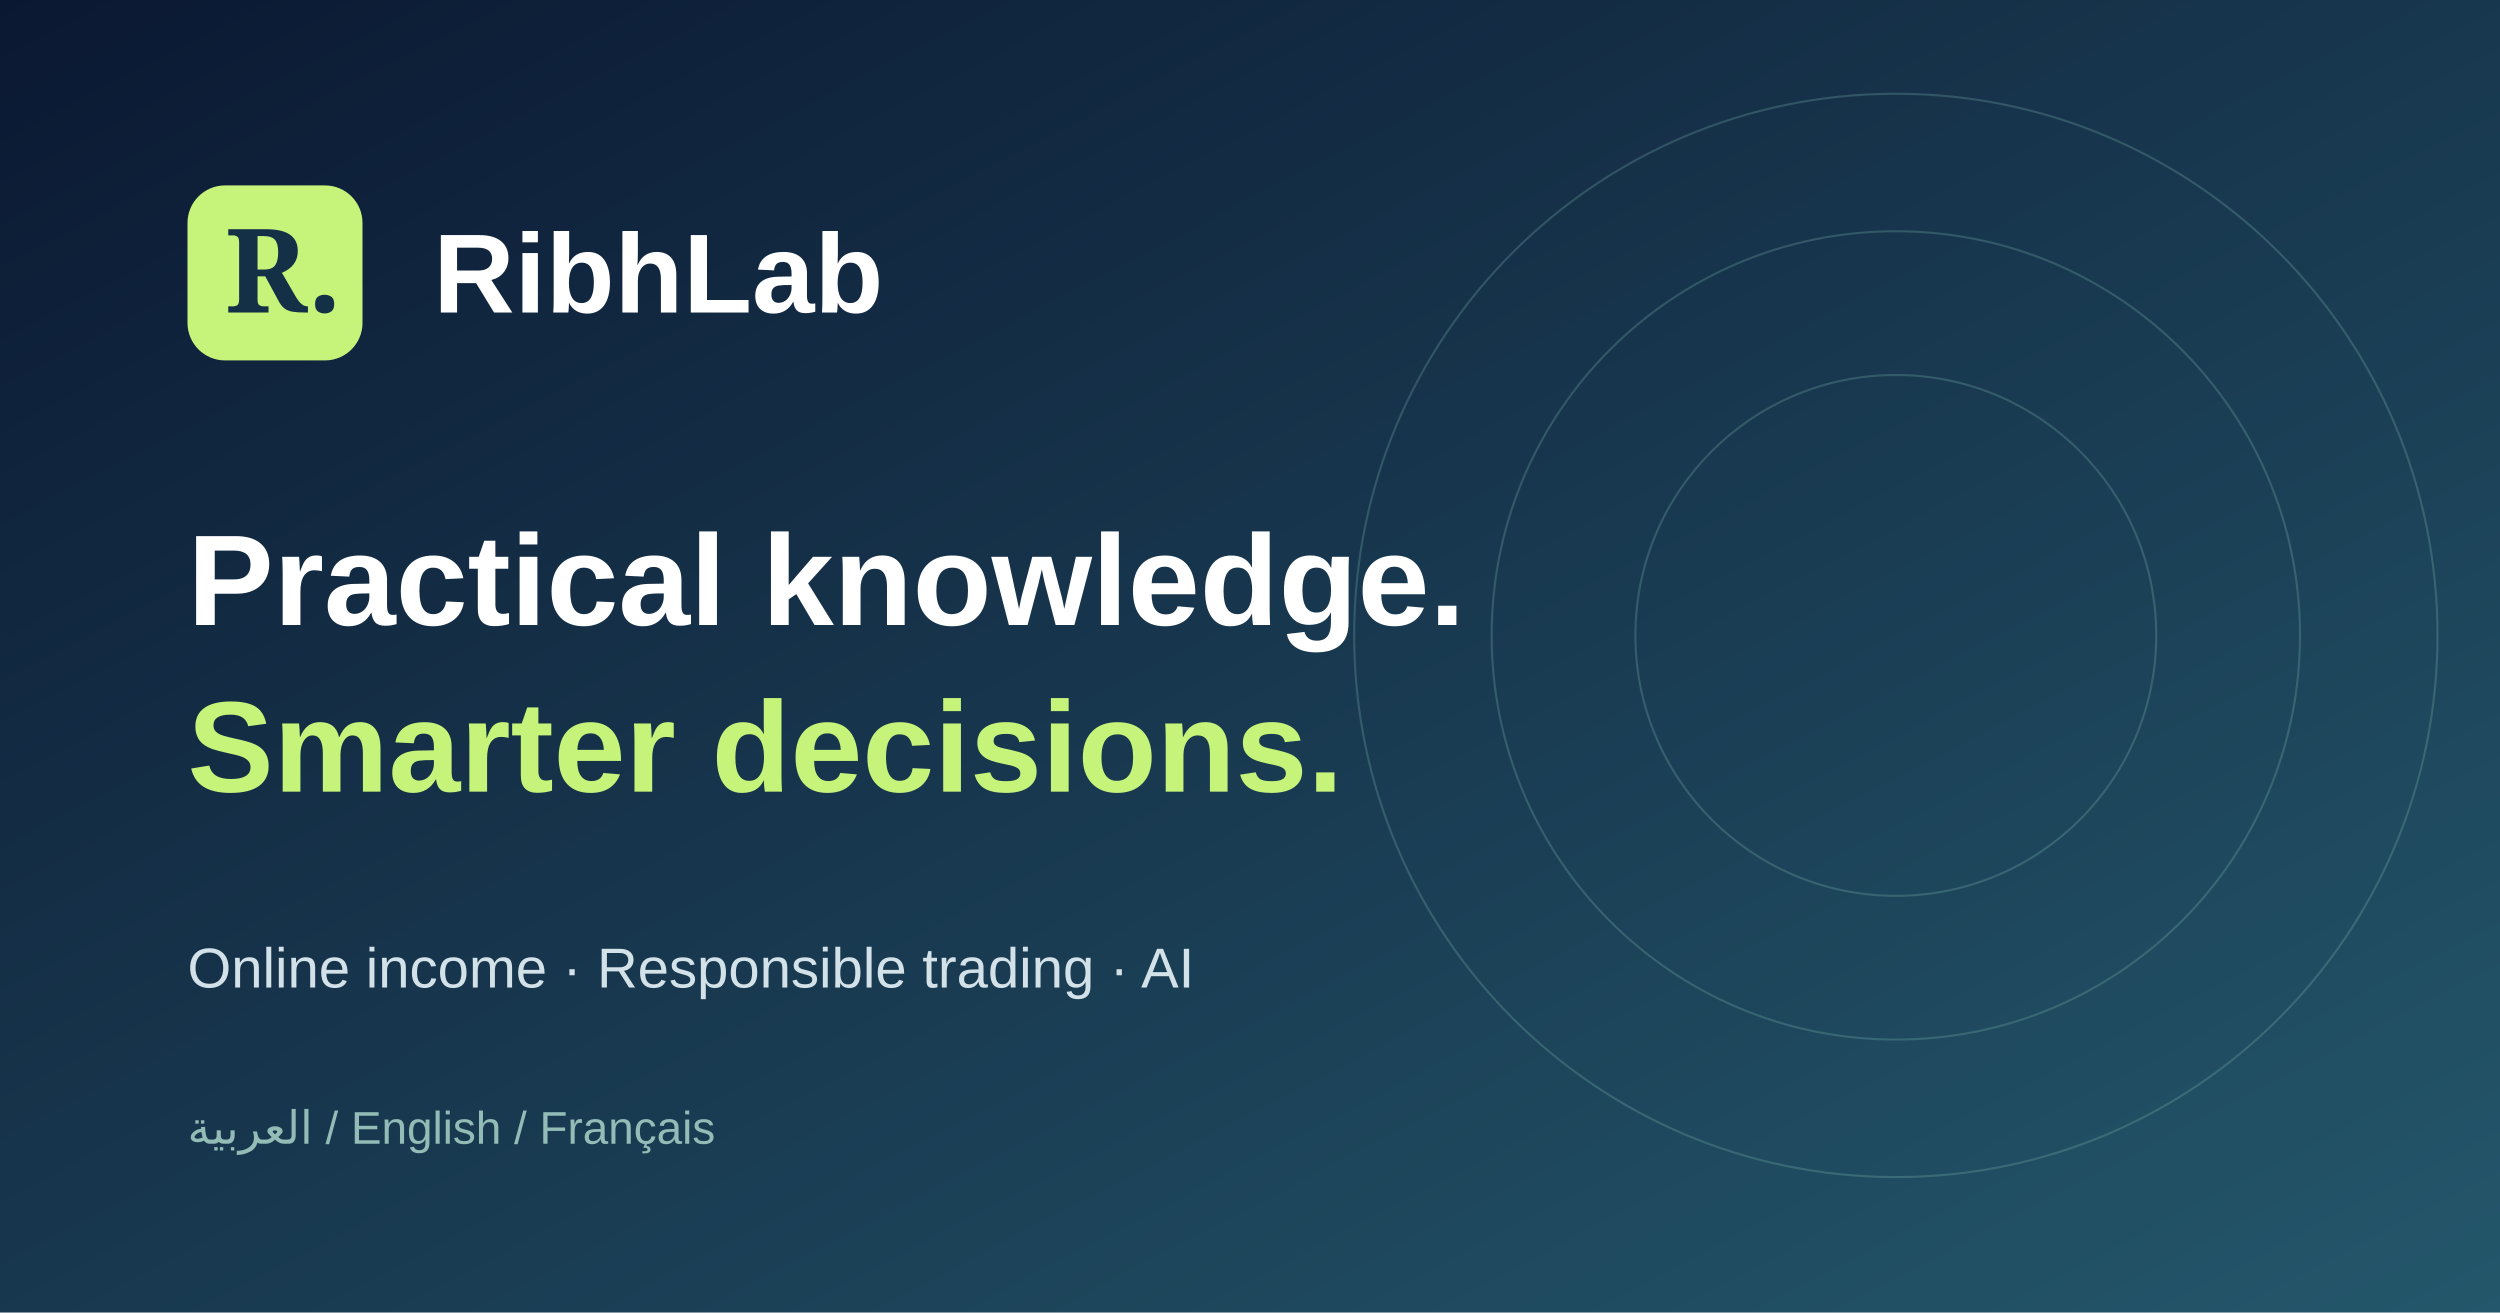
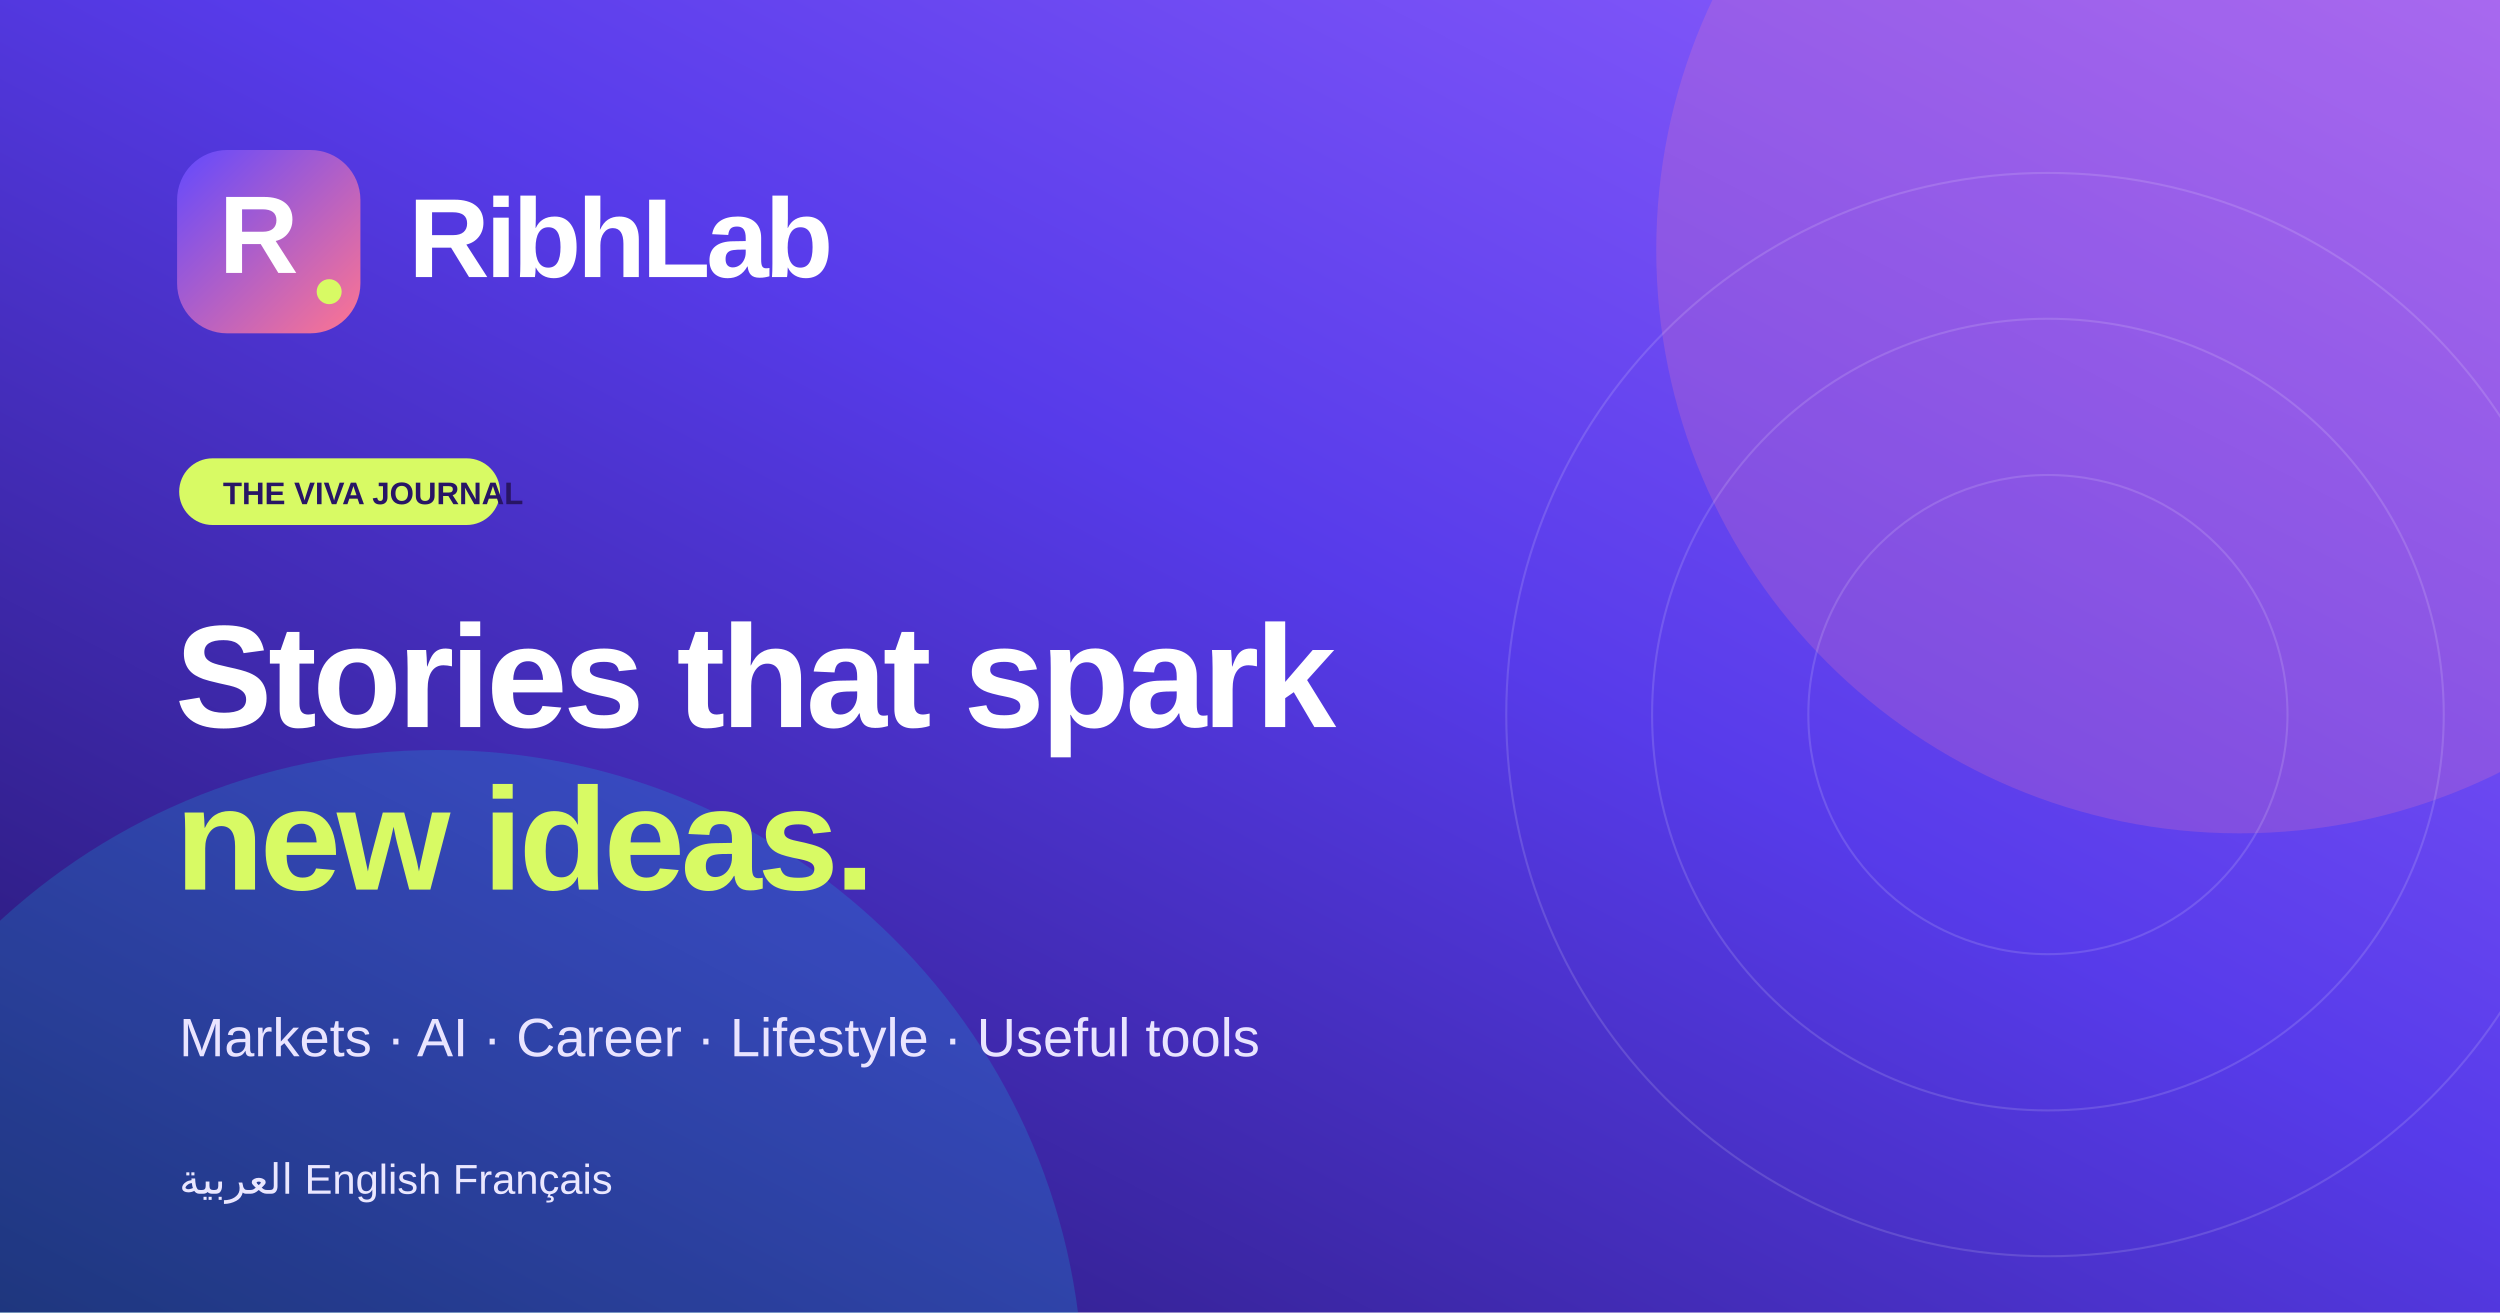
- <svg xmlns="http://www.w3.org/2000/svg" viewBox="0 0 1200 630" role="img" aria-label="RibhLab knowledge hub">
+ <svg xmlns="http://www.w3.org/2000/svg" viewBox="0 0 1200 630" role="img" aria-label="RibhLab VIVA Journal">
  <defs>
-     <linearGradient id="g" x2="1" y2="1">
-       <stop stop-color="#0b1832" />
-       <stop offset="1" stop-color="#24576b" />
+     <linearGradient id="bg" x1="0" y1="1" x2="1" y2="0">
+       <stop stop-color="#221465" />
+       <stop offset=".55" stop-color="#573bea" />
+       <stop offset="1" stop-color="#9262ff" />
+     </linearGradient>
+     <linearGradient id="r" x1="0" x2="1" y1="0" y2="1">
+       <stop stop-color="#6249ff" />
+       <stop offset="1" stop-color="#ff7590" />
    </linearGradient>
  </defs>
-   <rect width="1200" height="630" fill="url(#g)" />
-   <g fill="none" stroke="#92cfc1" opacity=".23">
-     <circle cx="910" cy="305" r="260" />
-     <circle cx="910" cy="305" r="194" />
-     <circle cx="910" cy="305" r="125" />
+   <rect width="1200" height="630" fill="url(#bg)" />
+   <circle cx="1075" cy="120" r="280" fill="#ff84ae" opacity=".2" />
+   <circle cx="210" cy="670" r="310" fill="#09d4ed" opacity=".18" />
+   <g fill="none" stroke="#fff" stroke-opacity=".14">
+     <circle cx="983" cy="343" r="260" />
+     <circle cx="983" cy="343" r="190" />
+     <circle cx="983" cy="343" r="115" />
  </g>
-   <rect x="90" y="89" width="84" height="84" rx="18" fill="#c6f379" />
-   <text x="108" y="150" font-size="56" font-family="Georgia" font-weight="bold" fill="#143047">R.</text>
-   <text x="208" y="150" font-size="54" font-family="Arial" font-weight="bold" fill="white">RibhLab</text>
-   <text x="90" y="300" font-size="62" font-family="Arial" font-weight="bold" fill="white">Practical knowledge.</text>
-   <text x="90" y="380" font-size="62" font-family="Arial" font-weight="bold" fill="#c6f379">Smarter decisions.</text>
-   <text x="90" y="474" font-size="27" font-family="Arial" fill="#d3e1e8">Online income  ·  Responsible trading  ·  AI</text>
-   <text x="90" y="549" font-size="22" font-family="Arial" fill="#94bcb6">العربية   /   English   /   Français</text>
+   <rect x="85" y="72" width="88" height="88" rx="24" fill="url(#r)" />
+   <text x="105" y="131" font-size="53" font-family="Arial,sans-serif" font-weight="bold" fill="#fff">R</text>
+   <circle cx="158" cy="140" r="6" fill="#d8fa64" />
+   <text x="196" y="133" font-size="54" font-family="Arial,sans-serif" font-weight="800" letter-spacing="-2" fill="#fff">RibhLab</text>
+   <rect x="86" y="220" width="154" height="32" rx="16" fill="#d8fa64" />
+   <text x="107" y="242" font-size="15" font-family="Arial,sans-serif" font-weight="bold" fill="#281565">THE VIVA JOURNAL</text>
+   <text x="84" y="349" font-size="70" font-family="Arial,sans-serif" font-weight="bold" letter-spacing="-2" fill="#fff">Stories that spark</text>
+   <text x="84" y="427" font-size="70" font-family="Arial,sans-serif" font-weight="bold" letter-spacing="-2" fill="#d8fa64">new ideas.</text>
+   <text x="86" y="507" font-size="26" font-family="Arial,sans-serif" fill="#e9e4ff">Markets · AI · Career · Lifestyle · Useful tools</text>
+   <text x="86" y="573" font-size="20" font-family="Arial,sans-serif" fill="#eae7ff">العربية     English     Français</text>
</svg>
